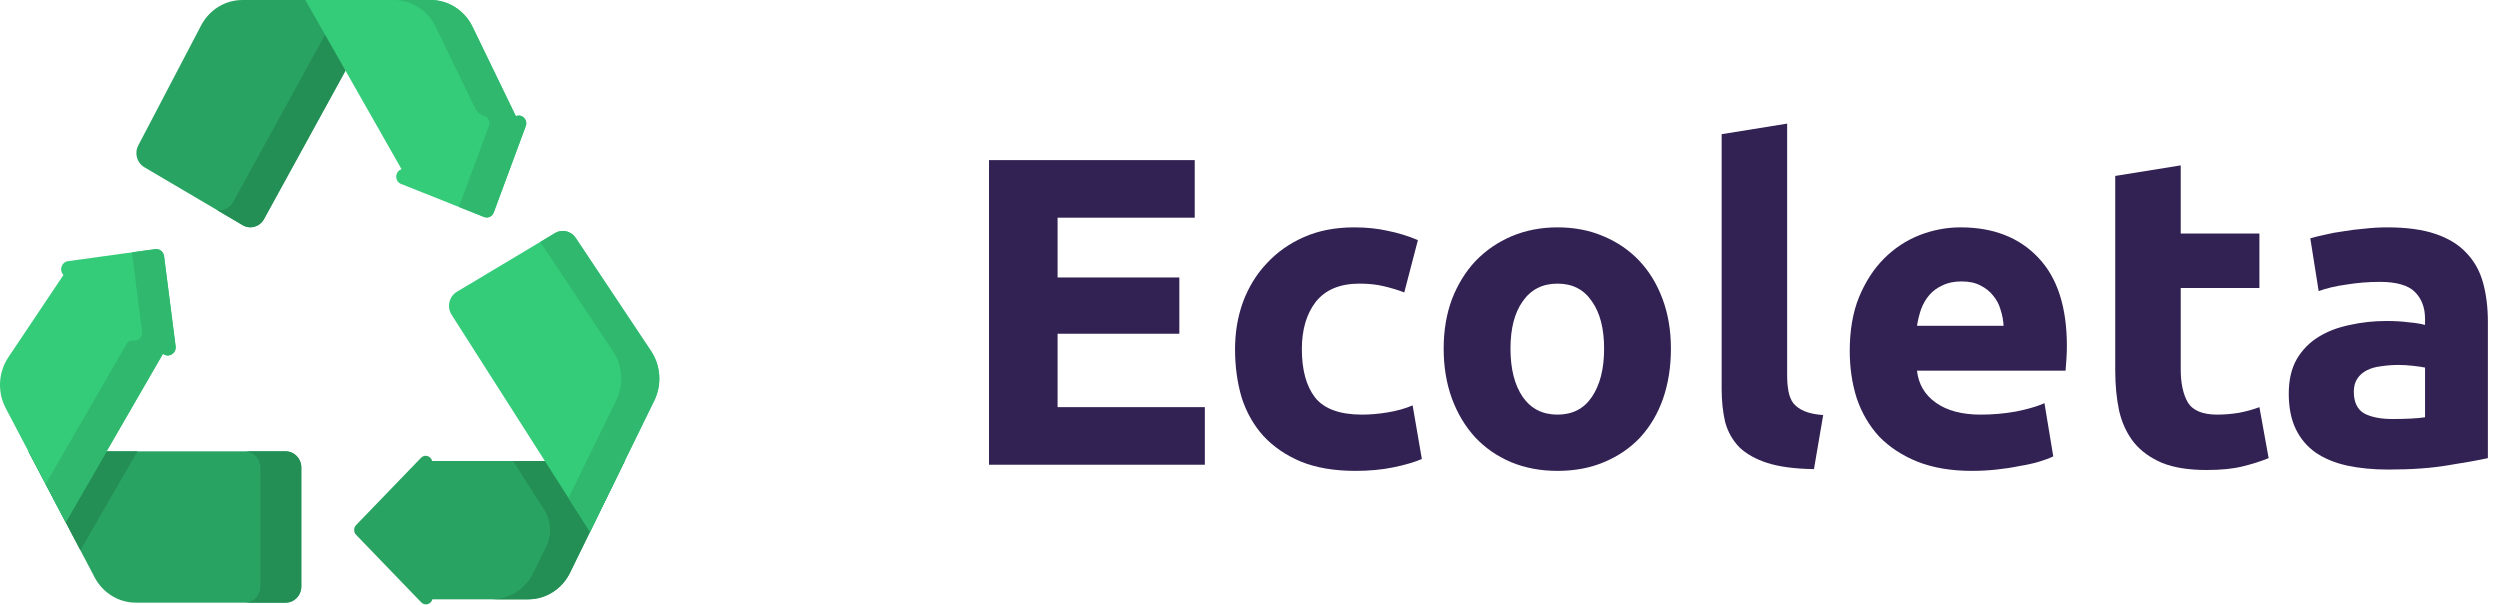
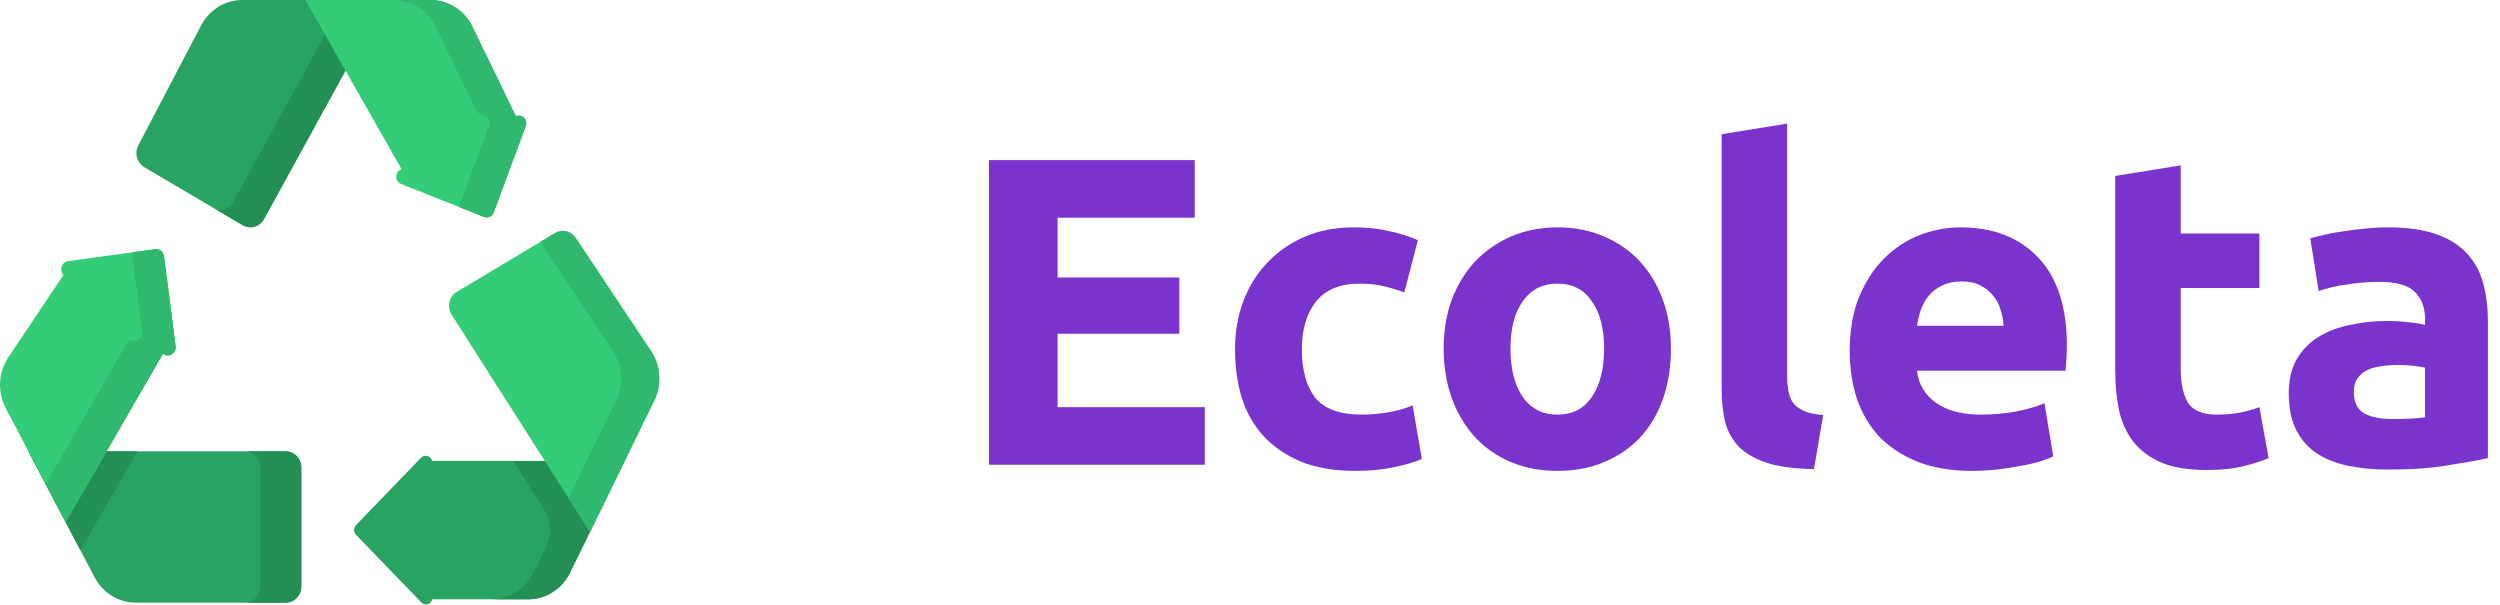
- <svg xmlns="http://www.w3.org/2000/svg" width="182" height="44" viewBox="0 0 182 44" fill="none">
-   <path d="M72 33.832V11.656H86.976V15.848H76.992V20.2H85.856V24.296H76.992V29.64H87.712V33.832H72Z" fill="#322153" />
-   <path d="M89.911 25.416C89.911 24.2 90.103 23.059 90.487 21.992C90.893 20.904 91.469 19.965 92.215 19.176C92.962 18.365 93.869 17.725 94.935 17.256C96.002 16.787 97.218 16.552 98.583 16.552C99.479 16.552 100.301 16.637 101.047 16.808C101.794 16.957 102.519 17.181 103.223 17.48L102.231 21.288C101.783 21.117 101.293 20.968 100.759 20.84C100.226 20.712 99.629 20.648 98.967 20.648C97.559 20.648 96.503 21.085 95.799 21.96C95.117 22.835 94.775 23.987 94.775 25.416C94.775 26.931 95.095 28.104 95.735 28.936C96.397 29.768 97.538 30.184 99.159 30.184C99.735 30.184 100.354 30.131 101.015 30.024C101.677 29.917 102.285 29.747 102.839 29.512L103.511 33.416C102.957 33.651 102.263 33.853 101.431 34.024C100.599 34.195 99.682 34.28 98.679 34.28C97.143 34.28 95.821 34.056 94.711 33.608C93.602 33.139 92.685 32.509 91.959 31.72C91.255 30.931 90.733 30.003 90.391 28.936C90.071 27.848 89.911 26.675 89.911 25.416Z" fill="#322153" />
-   <path d="M121.643 25.384C121.643 26.707 121.451 27.923 121.067 29.032C120.683 30.12 120.128 31.059 119.403 31.848C118.677 32.616 117.803 33.213 116.779 33.64C115.776 34.067 114.645 34.28 113.387 34.28C112.149 34.28 111.019 34.067 109.995 33.64C108.992 33.213 108.128 32.616 107.403 31.848C106.677 31.059 106.112 30.12 105.707 29.032C105.301 27.923 105.099 26.707 105.099 25.384C105.099 24.061 105.301 22.856 105.707 21.768C106.133 20.68 106.709 19.752 107.435 18.984C108.181 18.216 109.056 17.619 110.059 17.192C111.083 16.765 112.192 16.552 113.387 16.552C114.603 16.552 115.712 16.765 116.715 17.192C117.739 17.619 118.613 18.216 119.339 18.984C120.064 19.752 120.629 20.68 121.035 21.768C121.44 22.856 121.643 24.061 121.643 25.384ZM116.779 25.384C116.779 23.912 116.48 22.76 115.883 21.928C115.307 21.075 114.475 20.648 113.387 20.648C112.299 20.648 111.456 21.075 110.859 21.928C110.261 22.76 109.963 23.912 109.963 25.384C109.963 26.856 110.261 28.029 110.859 28.904C111.456 29.757 112.299 30.184 113.387 30.184C114.475 30.184 115.307 29.757 115.883 28.904C116.48 28.029 116.779 26.856 116.779 25.384Z" fill="#322153" />
-   <path d="M132.056 34.152C130.67 34.131 129.539 33.981 128.664 33.704C127.811 33.427 127.128 33.043 126.616 32.552C126.126 32.04 125.784 31.432 125.592 30.728C125.422 30.003 125.336 29.192 125.336 28.296V9.768L130.104 9V27.336C130.104 27.763 130.136 28.147 130.2 28.488C130.264 28.829 130.382 29.117 130.552 29.352C130.744 29.587 131.011 29.779 131.352 29.928C131.694 30.077 132.152 30.173 132.728 30.216L132.056 34.152Z" fill="#322153" />
-   <path d="M134.661 25.544C134.661 24.051 134.885 22.749 135.333 21.64C135.803 20.509 136.411 19.571 137.157 18.824C137.904 18.077 138.757 17.512 139.717 17.128C140.699 16.744 141.701 16.552 142.725 16.552C145.115 16.552 147.003 17.288 148.389 18.76C149.776 20.211 150.469 22.355 150.469 25.192C150.469 25.469 150.459 25.779 150.437 26.12C150.416 26.44 150.395 26.728 150.373 26.984H139.557C139.664 27.965 140.123 28.744 140.933 29.32C141.744 29.896 142.832 30.184 144.197 30.184C145.072 30.184 145.925 30.109 146.757 29.96C147.611 29.789 148.304 29.587 148.837 29.352L149.477 33.224C149.221 33.352 148.88 33.48 148.453 33.608C148.027 33.736 147.547 33.843 147.013 33.928C146.501 34.035 145.947 34.12 145.349 34.184C144.752 34.248 144.155 34.28 143.557 34.28C142.043 34.28 140.72 34.056 139.589 33.608C138.48 33.16 137.552 32.552 136.805 31.784C136.08 30.995 135.536 30.067 135.173 29C134.832 27.933 134.661 26.781 134.661 25.544ZM145.861 23.72C145.84 23.315 145.765 22.92 145.637 22.536C145.531 22.152 145.349 21.811 145.093 21.512C144.859 21.213 144.549 20.968 144.165 20.776C143.803 20.584 143.344 20.488 142.789 20.488C142.256 20.488 141.797 20.584 141.413 20.776C141.029 20.947 140.709 21.181 140.453 21.48C140.197 21.779 139.995 22.131 139.845 22.536C139.717 22.92 139.621 23.315 139.557 23.72H145.861Z" fill="#322153" />
-   <path d="M153.989 12.808L158.757 12.04V17H164.485V20.968H158.757V26.888C158.757 27.891 158.927 28.691 159.269 29.288C159.631 29.885 160.346 30.184 161.413 30.184C161.925 30.184 162.447 30.141 162.981 30.056C163.535 29.949 164.037 29.811 164.485 29.64L165.157 33.352C164.581 33.587 163.941 33.789 163.237 33.96C162.533 34.131 161.669 34.216 160.645 34.216C159.343 34.216 158.266 34.045 157.413 33.704C156.559 33.341 155.877 32.851 155.365 32.232C154.853 31.592 154.49 30.824 154.277 29.928C154.085 29.032 153.989 28.04 153.989 26.952V12.808Z" fill="#322153" />
-   <path d="M174.174 30.504C174.644 30.504 175.092 30.493 175.519 30.472C175.945 30.451 176.286 30.419 176.543 30.376V26.76C176.351 26.717 176.062 26.675 175.678 26.632C175.294 26.589 174.942 26.568 174.622 26.568C174.174 26.568 173.748 26.6 173.342 26.664C172.958 26.707 172.617 26.803 172.318 26.952C172.02 27.101 171.785 27.304 171.615 27.56C171.444 27.816 171.358 28.136 171.358 28.52C171.358 29.267 171.604 29.789 172.094 30.088C172.606 30.365 173.3 30.504 174.174 30.504ZM173.79 16.552C175.198 16.552 176.372 16.712 177.311 17.032C178.249 17.352 178.996 17.811 179.55 18.408C180.126 19.005 180.532 19.731 180.767 20.584C181.001 21.437 181.118 22.387 181.118 23.432V33.352C180.436 33.501 179.487 33.672 178.271 33.864C177.054 34.077 175.582 34.184 173.854 34.184C172.767 34.184 171.775 34.088 170.879 33.896C170.004 33.704 169.246 33.395 168.606 32.968C167.966 32.52 167.476 31.944 167.134 31.24C166.793 30.536 166.622 29.672 166.622 28.648C166.622 27.667 166.814 26.835 167.199 26.152C167.604 25.469 168.137 24.925 168.799 24.52C169.46 24.115 170.217 23.827 171.071 23.656C171.924 23.464 172.809 23.368 173.727 23.368C174.345 23.368 174.889 23.4 175.358 23.464C175.849 23.507 176.244 23.571 176.543 23.656V23.208C176.543 22.397 176.297 21.747 175.807 21.256C175.316 20.765 174.463 20.52 173.246 20.52C172.436 20.52 171.636 20.584 170.846 20.712C170.057 20.819 169.374 20.979 168.799 21.192L168.19 17.352C168.468 17.267 168.809 17.181 169.215 17.096C169.641 16.989 170.1 16.904 170.59 16.84C171.081 16.755 171.593 16.691 172.127 16.648C172.681 16.584 173.236 16.552 173.79 16.552Z" fill="#322153" />
-   <path d="M14.642 1.85L10.067 10.586C9.772 11.15 9.966 11.855 10.505 12.172L17.668 16.392C18.214 16.714 18.908 16.516 19.218 15.95L27.974 0.001H17.64C16.389 0.001 15.239 0.71 14.642 1.85Z" fill="#29A361" />
-   <path d="M27.974 0L19.218 15.95C18.907 16.515 18.214 16.714 17.668 16.392L15.798 15.291C16.254 15.367 16.728 15.15 16.97 14.71L25.047 0H27.974Z" fill="#248F55" />
-   <path d="M37.555 8.459L34.4 1.949C33.821 0.755 32.641 0.001 31.351 0.001H22.228L29.233 12.317C29.21 12.327 29.187 12.338 29.164 12.349C28.723 12.554 28.741 13.209 29.192 13.389L35.241 15.796C35.521 15.908 35.836 15.762 35.943 15.472L38.275 9.18C38.447 8.714 37.995 8.265 37.555 8.459Z" fill="#34CB79" />
-   <path d="M38.275 9.179L35.943 15.472C35.836 15.763 35.521 15.908 35.241 15.796L33.41 15.067L35.592 9.179C35.716 8.845 35.518 8.52 35.234 8.435C34.963 8.353 34.732 8.17 34.606 7.909L31.716 1.949C31.138 0.755 29.959 0 28.669 0H31.351C32.641 0 33.82 0.755 34.399 1.949L37.555 8.459C37.995 8.265 38.447 8.714 38.275 9.179Z" fill="#2FB86E" />
-   <path d="M31.459 33.559C31.374 33.198 30.924 33.043 30.65 33.328L25.922 38.227C25.734 38.422 25.734 38.739 25.922 38.934L30.668 43.853C30.941 44.135 31.386 43.984 31.476 43.629H38.455C39.74 43.629 40.916 42.881 41.497 41.693L45.479 33.559H31.459V33.559Z" fill="#29A361" />
-   <path d="M37.351 33.559L39.614 37.108C40.125 37.91 40.182 38.935 39.762 39.793L38.831 41.694C38.251 42.881 37.075 43.629 35.79 43.629H38.455C39.739 43.629 40.916 42.881 41.497 41.694L45.479 33.559H37.351V33.559Z" fill="#248F55" />
-   <path d="M21.935 42.694V34.036C21.935 33.385 21.426 32.857 20.798 32.857H2.068L6.888 42.028C7.486 43.165 8.635 43.872 9.884 43.872H20.798C21.426 43.872 21.935 43.345 21.935 42.694Z" fill="#29A361" />
-   <path d="M10.011 32.858L5.852 40.057L2.068 32.858H10.011Z" fill="#248F55" />
-   <path d="M21.935 34.036V42.694C21.935 43.345 21.426 43.872 20.798 43.872H17.815C18.443 43.872 18.952 43.345 18.952 42.694V34.036C18.952 33.385 18.443 32.858 17.815 32.858H20.798C21.426 32.858 21.935 33.385 21.935 34.036Z" fill="#248F55" />
-   <path d="M12.785 25.207L11.944 18.647C11.902 18.323 11.615 18.095 11.302 18.138L4.948 19.013C4.469 19.079 4.291 19.682 4.619 20.018L0.609 26.008C-0.127 27.106 -0.201 28.54 0.416 29.714L4.78 38.017L11.865 25.751C11.868 25.753 11.87 25.755 11.873 25.757C12.277 26.075 12.851 25.728 12.785 25.207Z" fill="#34CB79" />
-   <path d="M11.873 25.757C11.87 25.755 11.868 25.753 11.866 25.751L4.78 38.016L3.322 35.244L9.09 25.259L9.25 24.982C9.337 24.83 9.508 24.765 9.675 24.798C9.676 24.799 9.677 24.799 9.678 24.799C10.033 24.865 10.398 24.558 10.344 24.136L9.605 18.371L11.302 18.138C11.614 18.095 11.902 18.323 11.944 18.646L12.785 25.207C12.852 25.729 12.277 26.075 11.873 25.757Z" fill="#2FB86E" />
-   <path d="M47.396 25.557L41.91 17.32C41.574 16.814 40.919 16.662 40.406 16.968L33.257 21.244C32.69 21.583 32.516 22.348 32.877 22.914L42.955 38.715L47.631 29.164C48.197 28.008 48.106 26.624 47.396 25.557Z" fill="#34CB79" />
-   <path d="M47.63 29.165L42.954 38.715L41.386 36.255L44.857 29.164C45.423 28.008 45.333 26.624 44.622 25.557L39.331 17.612L40.406 16.969C40.919 16.661 41.574 16.814 41.91 17.32L47.396 25.557C48.107 26.624 48.196 28.009 47.63 29.165Z" fill="#2FB86E" />
+ <svg xmlns="http://www.w3.org/2000/svg" width="182" height="44">
+   <g>
+     <rect fill="none" id="canvas_background" height="402" width="582" y="-1" x="-1" />
+   </g>
+   <g>
+     <path id="svg_1" fill="#7a33cc" d="m72,33.832l0,-22.176l14.976,0l0,4.192l-9.984,0l0,4.352l8.864,0l0,4.096l-8.864,0l0,5.344l10.72,0l0,4.192l-15.712,0z" />
+     <path id="svg_2" fill="#7a33cc" d="m89.911,25.416c0,-1.216 0.192,-2.357 0.576,-3.424c0.405,-1.088 0.981,-2.027 1.728,-2.816c0.747,-0.811 1.653,-1.451 2.72,-1.92c1.067,-0.469 2.283,-0.704 3.648,-0.704c0.896,0 1.718,0.085 2.464,0.256c0.747,0.149 1.472,0.373 2.176,0.672l-0.992,3.808c-0.448,-0.171 -0.938,-0.32 -1.472,-0.448c-0.533,-0.128 -1.13,-0.192 -1.792,-0.192c-1.408,0 -2.464,0.437 -3.168,1.312c-0.683,0.875 -1.024,2.027 -1.024,3.456c0,1.515 0.32,2.688 0.96,3.52c0.661,0.832 1.803,1.248 3.424,1.248c0.576,0 1.195,-0.053 1.856,-0.16c0.662,-0.107 1.27,-0.277 1.824,-0.512l0.672,3.904c-0.554,0.235 -1.248,0.437 -2.08,0.608c-0.832,0.171 -1.749,0.256 -2.752,0.256c-1.536,0 -2.859,-0.224 -3.968,-0.672c-1.109,-0.469 -2.027,-1.099 -2.752,-1.888c-0.704,-0.789 -1.227,-1.717 -1.568,-2.784c-0.32,-1.088 -0.48,-2.261 -0.48,-3.52z" />
+     <path id="svg_3" fill="#7a33cc" d="m121.643,25.384c0,1.323 -0.192,2.539 -0.576,3.648c-0.384,1.088 -0.939,2.027 -1.664,2.816c-0.726,0.768 -1.6,1.365 -2.624,1.792c-1.003,0.427 -2.134,0.64 -3.392,0.64c-1.238,0 -2.368,-0.213 -3.392,-0.64c-1.003,-0.427 -1.867,-1.024 -2.592,-1.792c-0.726,-0.789 -1.291,-1.728 -1.696,-2.816c-0.406,-1.109 -0.608,-2.325 -0.608,-3.648c0,-1.323 0.202,-2.528 0.608,-3.616c0.426,-1.088 1.002,-2.016 1.728,-2.784c0.746,-0.768 1.621,-1.365 2.624,-1.792c1.024,-0.427 2.133,-0.64 3.328,-0.64c1.216,0 2.325,0.213 3.328,0.64c1.024,0.427 1.898,1.024 2.624,1.792c0.725,0.768 1.29,1.696 1.696,2.784c0.405,1.088 0.608,2.293 0.608,3.616zm-4.864,0c0,-1.472 -0.299,-2.624 -0.896,-3.456c-0.576,-0.853 -1.408,-1.28 -2.496,-1.28c-1.088,0 -1.931,0.427 -2.528,1.28c-0.598,0.832 -0.896,1.984 -0.896,3.456c0,1.472 0.298,2.645 0.896,3.52c0.597,0.853 1.44,1.28 2.528,1.28c1.088,0 1.92,-0.427 2.496,-1.28c0.597,-0.875 0.896,-2.048 0.896,-3.52z" />
+     <path id="svg_4" fill="#7a33cc" d="m132.056,34.152c-1.386,-0.021 -2.517,-0.171 -3.392,-0.448c-0.853,-0.277 -1.536,-0.661 -2.048,-1.152c-0.49,-0.512 -0.832,-1.12 -1.024,-1.824c-0.17,-0.725 -0.256,-1.536 -0.256,-2.432l0,-18.528l4.768,-0.768l0,18.336c0,0.427 0.032,0.811 0.096,1.152c0.064,0.341 0.182,0.629 0.352,0.864c0.192,0.235 0.459,0.427 0.8,0.576c0.342,0.149 0.8,0.245 1.376,0.288l-0.672,3.936z" />
+     <path id="svg_5" fill="#7a33cc" d="m134.661,25.544c0,-1.493 0.224,-2.795 0.672,-3.904c0.47,-1.131 1.078,-2.069 1.824,-2.816c0.747,-0.747 1.6,-1.312 2.56,-1.696c0.982,-0.384 1.984,-0.576 3.008,-0.576c2.39,0 4.278,0.736 5.664,2.208c1.387,1.451 2.08,3.595 2.08,6.432c0,0.277 -0.01,0.587 -0.032,0.928c-0.021,0.32 -0.042,0.608 -0.064,0.864l-10.816,0c0.107,0.981 0.566,1.76 1.376,2.336c0.811,0.576 1.899,0.864 3.264,0.864c0.875,0 1.728,-0.075 2.56,-0.224c0.854,-0.171 1.547,-0.373 2.08,-0.608l0.64,3.872c-0.256,0.128 -0.597,0.256 -1.024,0.384c-0.426,0.128 -0.906,0.235 -1.44,0.32c-0.512,0.107 -1.066,0.192 -1.664,0.256c-0.597,0.064 -1.194,0.096 -1.792,0.096c-1.514,0 -2.837,-0.224 -3.968,-0.672c-1.109,-0.448 -2.037,-1.056 -2.784,-1.824c-0.725,-0.789 -1.269,-1.717 -1.632,-2.784c-0.341,-1.067 -0.512,-2.219 -0.512,-3.456zm11.2,-1.824c-0.021,-0.405 -0.096,-0.8 -0.224,-1.184c-0.106,-0.384 -0.288,-0.725 -0.544,-1.024c-0.234,-0.299 -0.544,-0.544 -0.928,-0.736c-0.362,-0.192 -0.821,-0.288 -1.376,-0.288c-0.533,0 -0.992,0.096 -1.376,0.288c-0.384,0.171 -0.704,0.405 -0.96,0.704c-0.256,0.299 -0.458,0.651 -0.608,1.056c-0.128,0.384 -0.224,0.779 -0.288,1.184l6.304,0z" />
+     <path id="svg_6" fill="#7a33cc" d="m153.989,12.808l4.768,-0.768l0,4.96l5.728,0l0,3.968l-5.728,0l0,5.92c0,1.003 0.17,1.803 0.512,2.4c0.362,0.597 1.077,0.896 2.144,0.896c0.512,0 1.034,-0.043 1.568,-0.128c0.554,-0.107 1.056,-0.245 1.504,-0.416l0.672,3.712c-0.576,0.235 -1.216,0.437 -1.92,0.608c-0.704,0.171 -1.568,0.256 -2.592,0.256c-1.302,0 -2.379,-0.171 -3.232,-0.512c-0.854,-0.363 -1.536,-0.853 -2.048,-1.472c-0.512,-0.64 -0.875,-1.408 -1.088,-2.304c-0.192,-0.896 -0.288,-1.888 -0.288,-2.976l0,-14.144z" />
+     <path id="svg_7" fill="#7a33cc" d="m174.174,30.504c0.47,0 0.918,-0.011 1.345,-0.032c0.426,-0.021 0.767,-0.053 1.024,-0.096l0,-3.616c-0.192,-0.043 -0.481,-0.085 -0.865,-0.128c-0.384,-0.043 -0.736,-0.064 -1.056,-0.064c-0.448,0 -0.874,0.032 -1.28,0.096c-0.384,0.043 -0.725,0.139 -1.024,0.288c-0.298,0.149 -0.533,0.352 -0.703,0.608c-0.171,0.256 -0.257,0.576 -0.257,0.96c0,0.747 0.246,1.269 0.736,1.568c0.512,0.277 1.206,0.416 2.08,0.416zm-0.384,-13.952c1.408,0 2.582,0.16 3.521,0.48c0.938,0.32 1.685,0.779 2.239,1.376c0.576,0.597 0.982,1.323 1.217,2.176c0.234,0.853 0.351,1.803 0.351,2.848l0,9.92c-0.682,0.149 -1.631,0.32 -2.847,0.512c-1.217,0.213 -2.689,0.32 -4.417,0.32c-1.087,0 -2.079,-0.096 -2.975,-0.288c-0.875,-0.192 -1.633,-0.501 -2.273,-0.928c-0.64,-0.448 -1.13,-1.024 -1.472,-1.728c-0.341,-0.704 -0.512,-1.568 -0.512,-2.592c0,-0.981 0.192,-1.813 0.577,-2.496c0.405,-0.683 0.938,-1.227 1.6,-1.632c0.661,-0.405 1.418,-0.693 2.272,-0.864c0.853,-0.192 1.738,-0.288 2.656,-0.288c0.618,0 1.162,0.032 1.631,0.096c0.491,0.043 0.886,0.107 1.185,0.192l0,-0.448c0,-0.811 -0.246,-1.461 -0.736,-1.952c-0.491,-0.491 -1.344,-0.736 -2.561,-0.736c-0.81,0 -1.61,0.064 -2.4,0.192c-0.789,0.107 -1.472,0.267 -2.047,0.48l-0.609,-3.84c0.278,-0.085 0.619,-0.171 1.025,-0.256c0.426,-0.107 0.885,-0.192 1.375,-0.256c0.491,-0.085 1.003,-0.149 1.537,-0.192c0.554,-0.064 1.109,-0.096 1.663,-0.096z" />
+     <path id="svg_8" fill="#29A361" d="m14.642,1.85l-4.575,8.736c-0.295,0.564 -0.101,1.269 0.438,1.586l7.163,4.22c0.546,0.322 1.24,0.124 1.55,-0.442l8.756,-15.95l-10.334,0c-1.251,0 -2.401,0.71 -2.998,1.849z" />
+     <path id="svg_9" fill="#248F55" d="m27.974,0l-8.756,15.95c-0.311,0.565 -1.004,0.764 -1.55,0.442l-1.87,-1.101c0.456,0.076 0.93,-0.141 1.171,-0.581l8.077,-14.71l2.927,0z" />
+     <path id="svg_10" fill="#34CB79" d="m37.555,8.459l-3.155,-6.51c-0.579,-1.194 -1.758,-1.948 -3.048,-1.948l-9.123,0l7.005,12.316c-0.023,0.011 -0.046,0.021 -0.069,0.032c-0.441,0.205 -0.423,0.861 0.029,1.04l6.049,2.407c0.28,0.112 0.595,-0.034 0.702,-0.324l2.332,-6.293c0.172,-0.465 -0.28,-0.915 -0.72,-0.72z" />
+     <path id="svg_11" fill="#2FB86E" d="m38.275,9.179l-2.332,6.293c-0.107,0.291 -0.422,0.436 -0.702,0.324l-1.83,-0.729l2.182,-5.888c0.124,-0.334 -0.074,-0.659 -0.358,-0.744c-0.271,-0.081 -0.502,-0.265 -0.628,-0.526l-2.889,-5.96c-0.579,-1.194 -1.758,-1.949 -3.048,-1.949l2.683,0c1.289,0 2.469,0.755 3.048,1.949l3.155,6.511c0.441,-0.194 0.892,0.254 0.721,0.72z" />
+     <path id="svg_12" fill="#29A361" d="m31.459,33.559c-0.085,-0.361 -0.535,-0.516 -0.81,-0.232l-4.728,4.899c-0.189,0.196 -0.189,0.512 0,0.708l4.746,4.918c0.273,0.283 0.718,0.132 0.808,-0.224l6.979,0c1.285,0 2.461,-0.748 3.042,-1.936l3.982,-8.134l-14.02,0l0,0z" />
+     <path id="svg_13" fill="#248F55" d="m37.351,33.559l2.263,3.549c0.512,0.802 0.568,1.827 0.148,2.685l-0.931,1.901c-0.58,1.187 -1.757,1.936 -3.041,1.936l2.665,0c1.284,0 2.461,-0.749 3.042,-1.936l3.982,-8.134l-8.128,0l0,-0z" />
+     <path id="svg_14" fill="#29A361" d="m21.935,42.694l0,-8.658c0,-0.651 -0.509,-1.178 -1.137,-1.178l-18.73,0l4.82,9.171c0.597,1.137 1.747,1.844 2.996,1.844l10.915,0c0.628,0 1.137,-0.527 1.137,-1.178z" />
+     <path id="svg_15" fill="#248F55" d="m10.011,32.858l-4.16,7.199l-3.784,-7.199l7.944,0z" />
+     <path id="svg_16" fill="#248F55" d="m21.935,34.036l0,8.659c0,0.651 -0.509,1.178 -1.137,1.178l-2.983,0c0.628,0 1.137,-0.527 1.137,-1.178l0,-8.659c0,-0.651 -0.509,-1.178 -1.137,-1.178l2.983,0c0.628,-0 1.137,0.527 1.137,1.178z" />
+     <path id="svg_17" fill="#34CB79" d="m12.785,25.207l-0.841,-6.56c-0.042,-0.324 -0.329,-0.552 -0.641,-0.509l-6.354,0.875c-0.478,0.066 -0.657,0.669 -0.329,1.005l-4.01,5.99c-0.735,1.098 -0.81,2.532 -0.193,3.706l4.364,8.303l7.086,-12.266c0.003,0.002 0.005,0.004 0.007,0.006c0.404,0.318 0.979,-0.028 0.912,-0.55z" />
+     <path id="svg_18" fill="#2FB86E" d="m11.873,25.757c-0.002,-0.002 -0.005,-0.004 -0.007,-0.006l-7.086,12.266l-1.457,-2.772l5.768,-9.985l0.16,-0.277c0.087,-0.151 0.258,-0.217 0.426,-0.183c0.001,0 0.002,0 0.003,0.001c0.356,0.066 0.72,-0.241 0.666,-0.663l-0.739,-5.765l1.697,-0.233c0.313,-0.043 0.601,0.185 0.642,0.508l0.841,6.561c0.067,0.521 -0.508,0.868 -0.912,0.549z" />
+     <path id="svg_19" fill="#34CB79" d="m47.396,25.557l-5.486,-8.237c-0.336,-0.505 -0.991,-0.658 -1.504,-0.351l-7.149,4.275c-0.567,0.339 -0.742,1.104 -0.38,1.67l10.078,15.801l4.676,-9.551c0.566,-1.156 0.476,-2.54 -0.235,-3.607z" />
+     <path id="svg_20" fill="#2FB86E" d="m47.63,29.165l-4.676,9.55l-1.568,-2.46l3.471,-7.09c0.566,-1.156 0.476,-2.54 -0.235,-3.607l-5.292,-7.945l1.076,-0.644c0.513,-0.307 1.168,-0.154 1.504,0.351l5.486,8.237c0.711,1.067 0.8,2.451 0.235,3.607z" />
+   </g>
</svg>
